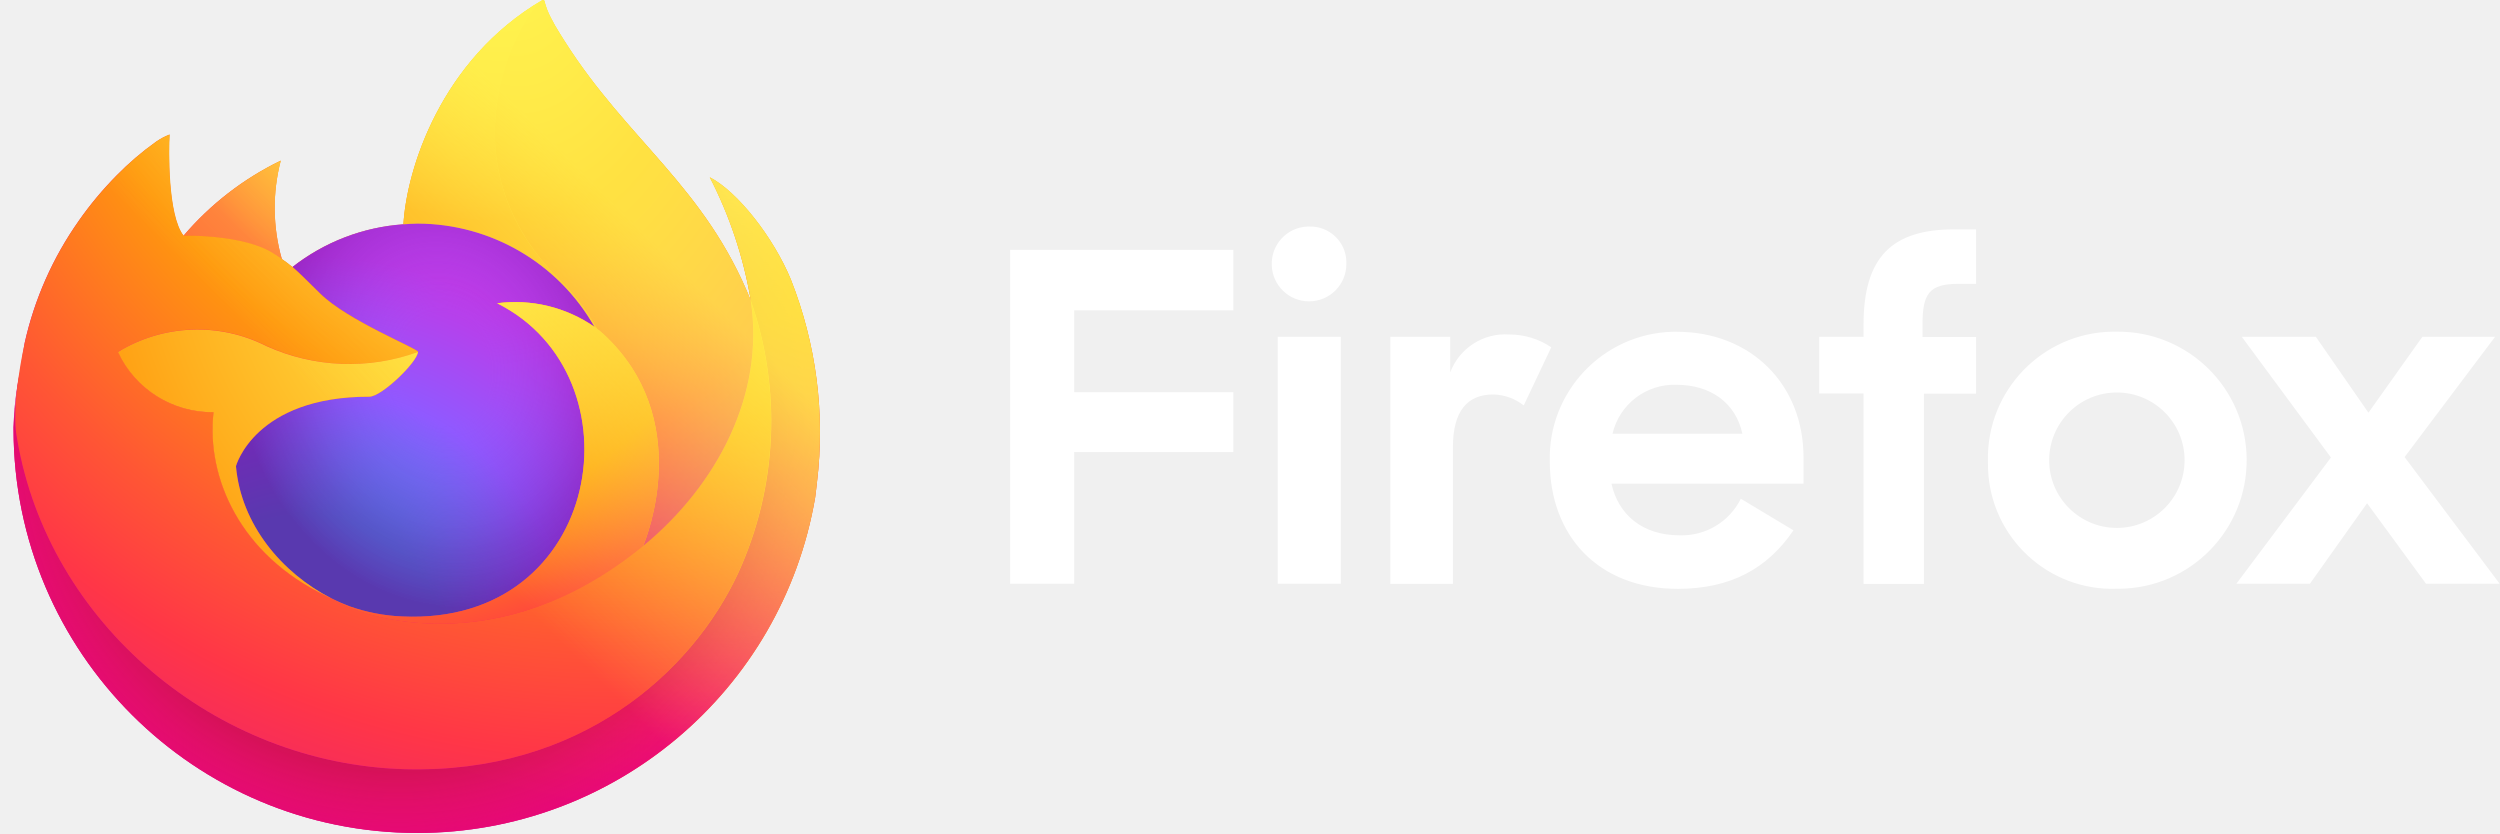
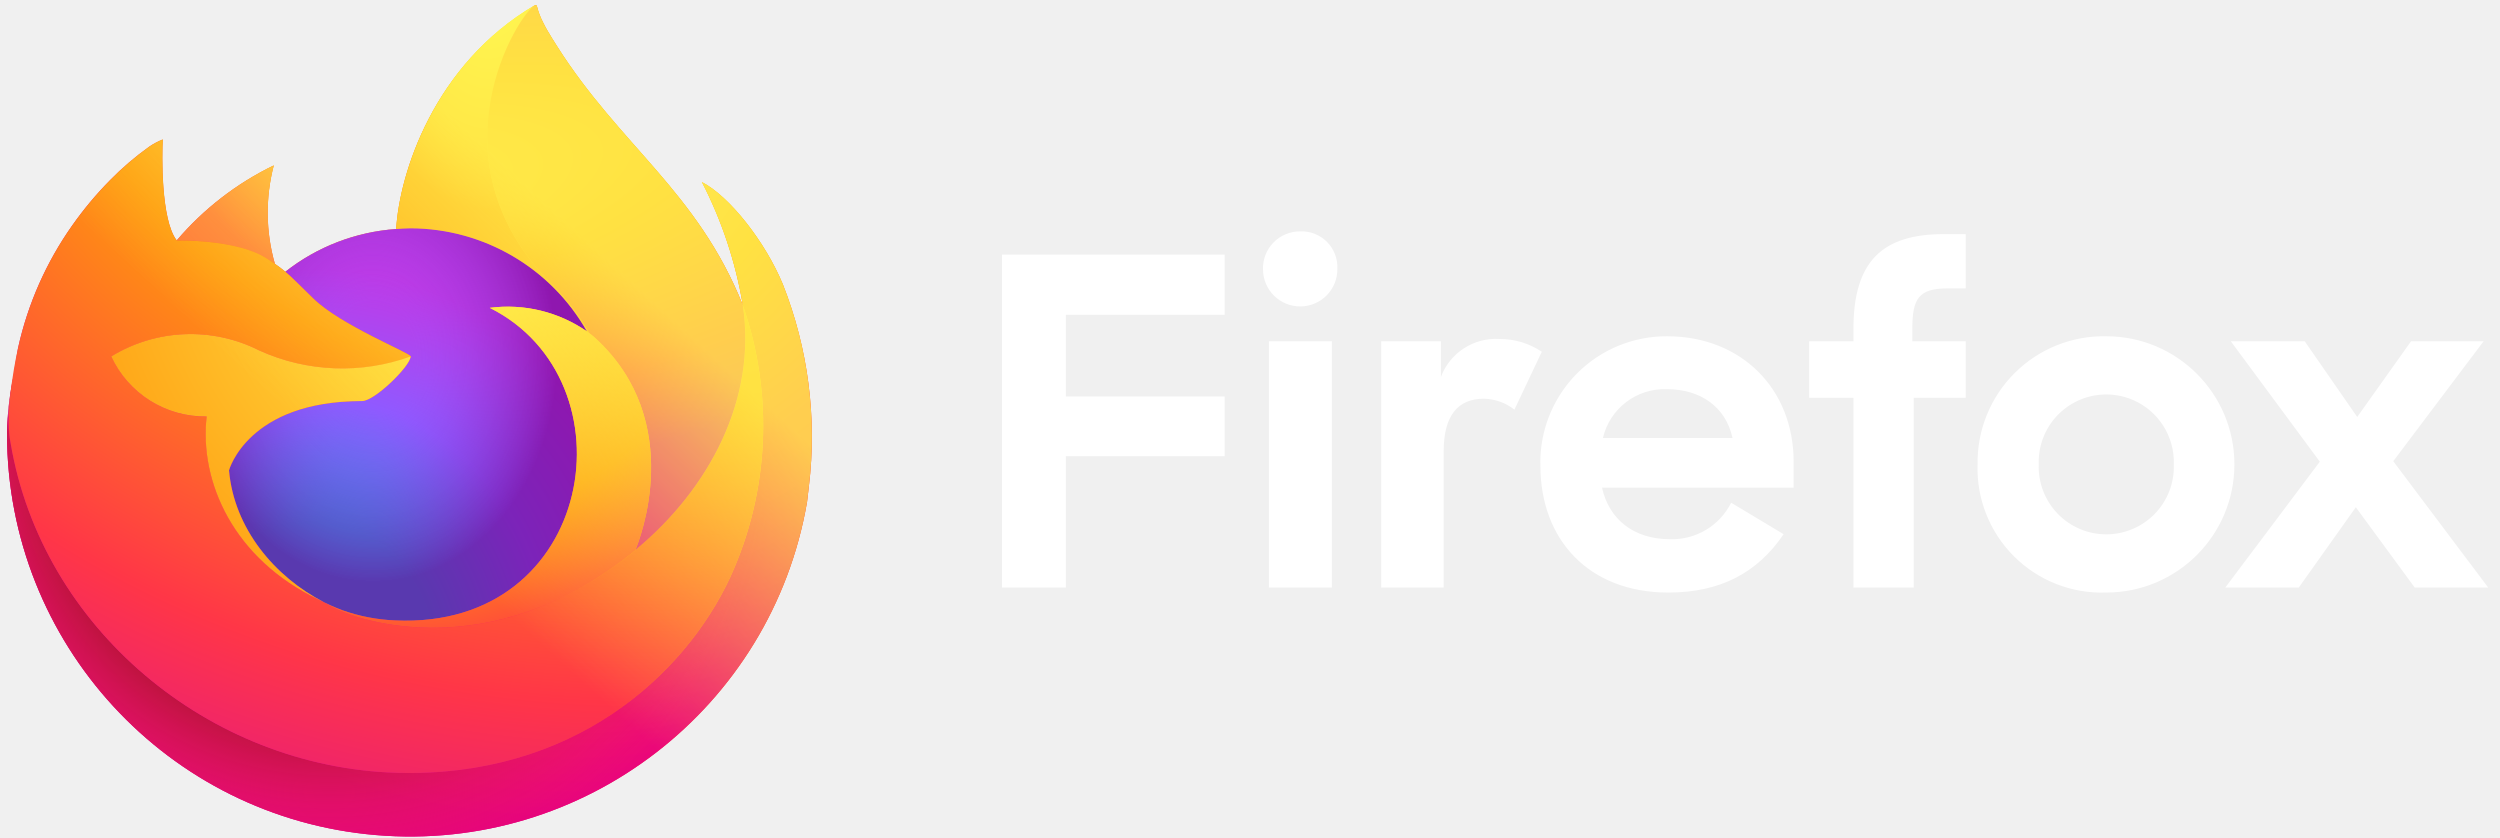
- <svg xmlns="http://www.w3.org/2000/svg" xml:space="preserve" width="240" height="80">
-   <linearGradient id="a" x1="70.781" x2="6.442" y1="69.612" y2="7.537" gradientTransform="matrix(1 0 0 -1 0 82)" gradientUnits="userSpaceOnUse">
-     <stop offset=".048" stop-color="#fff44f" />
-     <stop offset=".111" stop-color="#ffe847" />
-     <stop offset=".225" stop-color="#ffc830" />
-     <stop offset=".368" stop-color="#ff980e" />
-     <stop offset=".401" stop-color="#ff8b16" />
-     <stop offset=".462" stop-color="#ff672a" />
-     <stop offset=".534" stop-color="#ff3647" />
-     <stop offset=".705" stop-color="#e31587" />
-   </linearGradient>
-   <path fill="url(#a)" d="M75.92 26.83c-1.68-4.05-5.1-8.43-7.78-9.81 1.91 3.7 3.23 7.66 3.93 11.76l.01.07C67.69 17.92 60.26 13.52 54.19 3.93c-.31-.49-.62-.98-.91-1.48-.15-.26-.29-.53-.43-.8-.25-.49-.45-1-.58-1.53 0-.05-.04-.09-.09-.1-.02-.02-.04-.02-.07-.01-.01 0-.01.01-.02.01s-.02.01-.03.02l.01-.03c-9.74 5.7-13.04 16.25-13.34 21.53-3.89.27-7.6 1.7-10.67 4.11-.32-.27-.65-.52-1-.76-.88-3.09-.92-6.36-.11-9.47a28.7 28.7 0 0 0-9.33 7.21h-.02c-1.54-1.95-1.43-8.37-1.34-9.71-.45.18-.89.41-1.29.69-1.36.97-2.62 2.05-3.79 3.24-1.33 1.35-2.54 2.8-3.62 4.35v.01-.01a32.71 32.71 0 0 0-5.2 11.74l-.04.26c-.14.8-.27 1.61-.38 2.42 0 .03-.01.06-.01.08-.34 1.76-.55 3.55-.63 5.34v.2c.02 21.41 17.39 38.74 38.79 38.73 18.85-.02 34.96-13.59 38.16-32.17.07-.5.12-.99.18-1.5.8-6.6-.07-13.29-2.51-19.47zM31.25 57.17c.18.09.35.18.54.26l.03.02c-.2-.09-.39-.18-.57-.28zm40.83-28.31v-.04.04z" />
-   <radialGradient id="b" cx="-7907.187" cy="8597.121" r="80.797" gradientTransform="matrix(1 0 0 -1 7975 8606)" gradientUnits="userSpaceOnUse">
-     <stop offset=".129" stop-color="#ffbd4f" />
-     <stop offset=".186" stop-color="#ffac31" />
-     <stop offset=".247" stop-color="#ff9d17" />
-     <stop offset=".283" stop-color="#ff980e" />
-     <stop offset=".403" stop-color="#ff563b" />
-     <stop offset=".467" stop-color="#ff3750" />
-     <stop offset=".71" stop-color="#f5156c" />
-     <stop offset=".782" stop-color="#eb0878" />
-     <stop offset=".86" stop-color="#e50080" />
-   </radialGradient>
-   <path fill="url(#b)" d="M75.92 26.83c-1.68-4.05-5.1-8.43-7.78-9.81 1.91 3.7 3.23 7.66 3.93 11.76v.04l.01.04a35.05 35.05 0 0 1-1.21 26.16c-4.44 9.53-15.19 19.3-32.02 18.83-18.19-.52-34.21-14.01-37.2-31.69-.55-2.79 0-4.2.27-6.47a29.15 29.15 0 0 0-.62 5.35v.2c.02 21.41 17.39 38.74 38.79 38.72 18.85-.02 34.96-13.59 38.16-32.17.07-.5.12-.99.18-1.5.8-6.59-.07-13.28-2.51-19.46z" />
-   <radialGradient id="c" cx="-7936.711" cy="8564.089" r="80.797" gradientTransform="matrix(1 0 0 -1 7975 8606)" gradientUnits="userSpaceOnUse">
-     <stop offset=".3" stop-color="#960e18" />
-     <stop offset=".351" stop-color="#b11927" stop-opacity=".74" />
-     <stop offset=".435" stop-color="#db293d" stop-opacity=".343" />
-     <stop offset=".497" stop-color="#f5334b" stop-opacity=".094" />
-     <stop offset=".53" stop-color="#ff3750" stop-opacity="0" />
-   </radialGradient>
-   <path fill="url(#c)" d="M75.92 26.83c-1.68-4.05-5.1-8.43-7.78-9.81 1.91 3.7 3.23 7.66 3.93 11.76v.04l.01.04a35.05 35.05 0 0 1-1.21 26.16c-4.44 9.53-15.19 19.3-32.02 18.83-18.19-.52-34.21-14.01-37.2-31.69-.55-2.79 0-4.2.27-6.47a29.15 29.15 0 0 0-.62 5.35v.2c.02 21.41 17.39 38.74 38.79 38.72 18.85-.02 34.96-13.59 38.16-32.17.07-.5.12-.99.18-1.5.8-6.59-.07-13.28-2.51-19.46z" />
-   <radialGradient id="d" cx="-7926.97" cy="8615.457" r="58.532" gradientTransform="matrix(1 0 0 -1 7975 8606)" gradientUnits="userSpaceOnUse">
-     <stop offset=".132" stop-color="#fff44f" />
-     <stop offset=".252" stop-color="#ffdc3e" />
-     <stop offset=".506" stop-color="#ff9d12" />
-     <stop offset=".526" stop-color="#ff980e" />
-   </radialGradient>
-   <path fill="url(#d)" d="m57.08 31.39.24.18c-.97-1.73-2.19-3.31-3.6-4.69C41.68 14.82 50.57.75 52.06.03l.01-.02c-9.74 5.7-13.04 16.25-13.34 21.53.45-.03.9-.07 1.36-.07 7.04.01 13.53 3.8 16.99 9.92z" />
-   <radialGradient id="e" cx="-7945.648" cy="8542.984" r="38.471" gradientTransform="matrix(1 0 0 -1 7975 8606)" gradientUnits="userSpaceOnUse">
-     <stop offset=".353" stop-color="#3a8ee6" />
-     <stop offset=".472" stop-color="#5c79f0" />
-     <stop offset=".669" stop-color="#9059ff" />
-     <stop offset="1" stop-color="#c139e6" />
-   </radialGradient>
-   <path fill="url(#e)" d="M40.12 33.79c-.06.96-3.47 4.29-4.66 4.29-11.02 0-12.81 6.67-12.81 6.67.49 5.61 4.4 10.24 9.13 12.68.22.11.43.21.65.31.38.17.76.32 1.14.47 1.62.57 3.32.9 5.04.97 19.32.91 23.06-23.1 9.12-30.07 3.29-.43 6.62.38 9.35 2.27-3.47-6.12-9.95-9.9-16.98-9.92-.46 0-.91.04-1.36.07-3.89.27-7.6 1.7-10.67 4.11.59.5 1.26 1.17 2.66 2.55 2.63 2.6 9.38 5.29 9.39 5.6z" />
-   <radialGradient id="f" cx="-8073.593" cy="8509.324" r="20.397" gradientTransform="matrix(.972 -.235 -.275 -1.138 10230.3 7821.606)" gradientUnits="userSpaceOnUse">
-     <stop offset=".206" stop-color="#9059ff" stop-opacity="0" />
-     <stop offset=".278" stop-color="#8c4ff3" stop-opacity=".064" />
-     <stop offset=".747" stop-color="#7716a8" stop-opacity=".45" />
-     <stop offset=".975" stop-color="#6e008b" stop-opacity=".6" />
-   </radialGradient>
-   <path fill="url(#f)" d="M40.12 33.79c-.06.96-3.47 4.29-4.66 4.29-11.02 0-12.81 6.67-12.81 6.67.49 5.61 4.4 10.24 9.13 12.68.22.11.43.21.65.31.38.17.76.32 1.14.47 1.62.57 3.32.9 5.04.97 19.32.91 23.06-23.1 9.12-30.07 3.29-.43 6.62.38 9.35 2.27-3.47-6.12-9.95-9.9-16.98-9.92-.46 0-.91.04-1.36.07-3.89.27-7.6 1.7-10.67 4.11.59.5 1.26 1.17 2.66 2.55 2.63 2.6 9.38 5.29 9.39 5.6z" />
-   <radialGradient id="g" cx="-7937.731" cy="8600.427" r="27.676" gradientTransform="matrix(1 0 0 -1 7975 8606)" gradientUnits="userSpaceOnUse">
-     <stop offset="0" stop-color="#ffe226" />
-     <stop offset=".121" stop-color="#ffdb27" />
-     <stop offset=".295" stop-color="#ffc82a" />
-     <stop offset=".502" stop-color="#ffa930" />
-     <stop offset=".732" stop-color="#ff7e37" />
-     <stop offset=".792" stop-color="#ff7139" />
-   </radialGradient>
-   <path fill="url(#g)" d="M26.26 24.36c.31.2.57.37.8.53-.88-3.09-.92-6.36-.11-9.47a28.7 28.7 0 0 0-9.33 7.21c.2-.01 5.82-.11 8.64 1.73z" />
-   <radialGradient id="h" cx="-7915.977" cy="8617.981" r="118.081" gradientTransform="matrix(1 0 0 -1 7975 8606)" gradientUnits="userSpaceOnUse">
-     <stop offset=".113" stop-color="#fff44f" />
-     <stop offset=".456" stop-color="#ff980e" />
-     <stop offset=".622" stop-color="#ff5634" />
-     <stop offset=".716" stop-color="#ff3647" />
-     <stop offset=".904" stop-color="#e31587" />
-   </radialGradient>
-   <path fill="url(#h)" d="M1.65 42.16c2.99 17.67 19.01 31.17 37.19 31.68 16.83.48 27.58-9.29 32.02-18.83a35.147 35.147 0 0 0 1.21-26.16v-.04c0-.03-.01-.05 0-.04l.01.07c1.38 8.98-3.19 17.67-10.33 23.55l-.02.05c-13.91 11.33-27.22 6.83-29.91 5-.19-.09-.38-.18-.56-.28-8.11-3.88-11.46-11.26-10.74-17.6a9.955 9.955 0 0 1-9.18-5.78c4.33-2.65 9.72-2.87 14.25-.57 4.59 2.08 9.81 2.29 14.55.57-.01-.31-6.76-3-9.39-5.59-1.41-1.39-2.07-2.05-2.66-2.55-.32-.27-.65-.52-1-.76-.23-.16-.49-.33-.8-.53-2.83-1.84-8.45-1.74-8.64-1.73h-.02c-1.54-1.95-1.43-8.37-1.34-9.71-.45.18-.89.41-1.29.69-1.36.97-2.62 2.05-3.79 3.25a33.604 33.604 0 0 0-3.64 4.34v.01a32.71 32.71 0 0 0-5.2 11.74c-.02.08-1.39 6.1-.72 9.22z" />
-   <radialGradient id="i" cx="-8095.259" cy="10147.871" r="86.499" gradientTransform="matrix(.105 .995 .653 -.069 -5727.487 8749.57)" gradientUnits="userSpaceOnUse">
-     <stop offset="0" stop-color="#fff44f" />
-     <stop offset=".06" stop-color="#ffe847" />
-     <stop offset=".168" stop-color="#ffc830" />
-     <stop offset=".304" stop-color="#ff980e" />
-     <stop offset=".356" stop-color="#ff8b16" />
-     <stop offset=".455" stop-color="#ff672a" />
-     <stop offset=".57" stop-color="#ff3647" />
-     <stop offset=".737" stop-color="#e31587" />
-   </radialGradient>
-   <path fill="url(#i)" d="M53.72 26.87c1.41 1.39 2.63 2.97 3.6 4.7.21.16.41.32.58.48 8.79 8.1 4.18 19.55 3.84 20.37 7.14-5.88 11.7-14.58 10.33-23.56-4.38-10.94-11.81-15.34-17.88-24.93-.31-.49-.62-.98-.91-1.48-.15-.26-.29-.53-.43-.8-.25-.49-.45-1-.58-1.53 0-.05-.04-.09-.09-.1-.02-.02-.04-.02-.07-.01-.01 0-.01.01-.02.01s-.02.01-.03.02c-1.49.71-10.38 14.78 1.66 26.83z" />
-   <radialGradient id="j" cx="-7938.383" cy="8590.176" r="73.72" gradientTransform="matrix(1 0 0 -1 7975 8606)" gradientUnits="userSpaceOnUse">
-     <stop offset=".137" stop-color="#fff44f" />
-     <stop offset=".48" stop-color="#ff980e" />
-     <stop offset=".592" stop-color="#ff5634" />
-     <stop offset=".655" stop-color="#ff3647" />
-     <stop offset=".904" stop-color="#e31587" />
-   </radialGradient>
-   <path fill="url(#j)" d="M57.9 32.04c-.19-.17-.38-.33-.58-.48l-.24-.18c-2.73-1.89-6.06-2.7-9.35-2.27 13.94 6.97 10.2 30.97-9.12 30.07-1.72-.07-3.42-.4-5.04-.97a18.278 18.278 0 0 1-1.79-.78l.03.02c2.69 1.84 16 6.33 29.91-5l.02-.05c.35-.81 4.95-12.26-3.84-20.36z" />
-   <radialGradient id="k" cx="-7918.923" cy="8585.861" r="80.686" gradientTransform="matrix(1 0 0 -1 7975 8606)" gradientUnits="userSpaceOnUse">
-     <stop offset=".094" stop-color="#fff44f" />
-     <stop offset=".231" stop-color="#ffe141" />
-     <stop offset=".509" stop-color="#ffaf1e" />
-     <stop offset=".626" stop-color="#ff980e" />
-   </radialGradient>
-   <path fill="url(#k)" d="M22.65 44.75s1.79-6.67 12.81-6.67c1.19 0 4.6-3.33 4.66-4.29a19.297 19.297 0 0 1-14.55-.57c-4.53-2.3-9.92-2.08-14.25.57a9.971 9.971 0 0 0 9.18 5.78c-.72 6.34 2.63 13.72 10.74 17.6.18.09.35.18.54.26-4.73-2.44-8.64-7.07-9.13-12.68z" />
-   <linearGradient id="l" x1="70.009" x2="15.263" y1="69.943" y2="15.198" gradientTransform="matrix(1 0 0 -1 0 82)" gradientUnits="userSpaceOnUse">
-     <stop offset=".167" stop-color="#fff44f" stop-opacity=".8" />
-     <stop offset=".266" stop-color="#fff44f" stop-opacity=".634" />
-     <stop offset=".489" stop-color="#fff44f" stop-opacity=".217" />
-     <stop offset=".6" stop-color="#fff44f" stop-opacity="0" />
-   </linearGradient>
-   <path fill="url(#l)" d="M75.92 26.83c-1.68-4.05-5.1-8.43-7.78-9.81 1.91 3.7 3.23 7.66 3.93 11.76l.01.07C67.69 17.92 60.26 13.52 54.19 3.93c-.31-.49-.62-.98-.91-1.48-.15-.26-.29-.53-.43-.8-.25-.49-.45-1-.58-1.53 0-.05-.04-.09-.09-.1-.02-.02-.04-.02-.07-.01-.01 0-.01.01-.02.01s-.02.01-.03.02l.01-.03c-9.74 5.7-13.04 16.25-13.34 21.53.45-.03.9-.07 1.36-.07 7.03.01 13.52 3.8 16.98 9.92-2.73-1.89-6.06-2.7-9.35-2.27 13.94 6.97 10.2 30.97-9.12 30.07-1.72-.07-3.42-.4-5.04-.97a18.278 18.278 0 0 1-1.79-.78l.03.02c-.19-.09-.38-.18-.56-.28.18.09.35.18.54.26-4.73-2.45-8.64-7.07-9.13-12.68 0 0 1.79-6.67 12.81-6.67 1.19 0 4.6-3.33 4.66-4.29-.01-.31-6.76-3-9.39-5.59-1.41-1.39-2.07-2.05-2.66-2.55-.32-.27-.65-.52-1-.76-.88-3.09-.92-6.36-.11-9.47a28.7 28.7 0 0 0-9.33 7.21h-.02c-1.54-1.95-1.43-8.37-1.34-9.71-.45.18-.89.41-1.29.69-1.36.97-2.62 2.05-3.79 3.24-1.33 1.35-2.54 2.8-3.62 4.35v.01-.02a32.71 32.71 0 0 0-5.2 11.74l-.05.26c-.07.34-.4 2.07-.45 2.44 0 .03 0-.03 0 0-.3 1.79-.49 3.59-.57 5.4v.2c.02 21.41 17.39 38.74 38.79 38.73 18.85-.02 34.96-13.59 38.16-32.17.07-.5.12-.99.18-1.5.8-6.6-.07-13.29-2.51-19.47zm-3.85 1.99.01.04-.01-.04z" />
-   <path fill="#fff" d="M96.97 23.99h21.43v5.8h-15.28v7.86h15.28v5.75h-15.28v12.64h-6.15V23.99zm28.72-2.24a3.45 3.45 0 0 1 3.56 3.33v.27c0 1.98-1.6 3.58-3.58 3.58-1.94 0-3.54-1.55-3.58-3.49a3.568 3.568 0 0 1 3.42-3.69h.18zm-3.03 10.58h6.06v23.71h-6.06V32.33zm23.62 6.59a4.905 4.905 0 0 0-2.94-1.05c-2.46 0-3.86 1.58-3.86 5.05v13.13h-6.01V32.33h5.75v3.42a5.642 5.642 0 0 1 5.66-3.64c1.44 0 2.85.42 4.04 1.23l-2.64 5.58zm2.5 5.4c-.19-6.7 5.09-12.28 11.78-12.47.14 0 .28-.01.42 0 7.11 0 12.16 5.05 12.16 12.08v2.5H154.7c.66 2.99 2.99 4.96 6.54 4.96a6.33 6.33 0 0 0 5.88-3.51l5.05 3.03c-2.5 3.69-6.06 5.62-11.11 5.62-7.67-.01-12.28-5.14-12.28-12.21zm6.02-2.68h12.47c-.66-3.03-3.12-4.7-6.32-4.7a6.089 6.089 0 0 0-6.15 4.7zm19.84-9.31h4.26v-1.18c0-6.45 2.72-9.13 8.69-9.13h2.11v5.23h-1.71c-2.81 0-3.43.97-3.43 3.91v1.19h5.14v5.44h-5v18.27h-5.8V37.77h-4.26v-5.44zm16.2 11.85c-.11-6.7 5.23-12.23 11.94-12.34h.45c6.81-.06 12.39 5.41 12.45 12.23s-5.41 12.39-12.23 12.45h-.22c-6.6.24-12.14-4.92-12.38-11.52-.01-.27-.01-.54-.01-.82zm18.88 0a6.5 6.5 0 1 0-13 0 6.5 6.5 0 0 0 13 0zm14.05-.26-8.56-11.59h7.11l5.05 7.29 5.18-7.29h6.98l-8.69 11.55 9.13 12.16h-7.07l-5.66-7.73-5.49 7.73h-7.06l9.08-12.12z" />
+ <svg xmlns="http://www.w3.org/2000/svg" width="209" height="70" fill="none">
+   <path d="M65.436 23.746c-1.463-3.522-4.432-7.324-6.757-8.526a34.998 34.998 0 0 1 3.411 10.224l.006.057C58.288 16.006 51.83 12.177 46.555 3.84a41.128 41.128 0 0 1-.794-1.29 10.674 10.674 0 0 1-.371-.696 6.128 6.128 0 0 1-.502-1.334.087.087 0 0 0-.077-.087.12.12 0 0 0-.063 0c-.005 0-.012.008-.017.01-.005.002-.016.01-.024.013l.013-.023C36.259 5.388 33.388 14.56 33.124 19.147a16.85 16.85 0 0 0-9.27 3.573 10.07 10.07 0 0 0-.87-.66c-.767-2.686-.8-5.529-.094-8.232a24.948 24.948 0 0 0-8.108 6.266h-.015c-1.335-1.692-1.242-7.272-1.165-8.438a6.027 6.027 0 0 0-1.125.598 24.535 24.535 0 0 0-3.292 2.82 29.423 29.423 0 0 0-3.149 3.778v.005-.006a28.45 28.45 0 0 0-4.52 10.206l-.044.223a53.82 53.82 0 0 0-.332 2.103c0 .025-.005.049-.007.074A32.103 32.103 0 0 0 .586 36.1v.173a33.686 33.686 0 0 0 66.882 5.697c.057-.435.103-.865.153-1.304a34.64 34.64 0 0 0-2.185-16.921ZM26.613 50.113c.157.076.305.158.466.23l.024.015c-.164-.079-.327-.16-.49-.245ZM62.099 25.51v-.033l.006.036-.006-.003Z" fill="url(#a)" />
+   <path d="M65.436 23.747c-1.463-3.521-4.432-7.324-6.757-8.526a34.998 34.998 0 0 1 3.411 10.224v.033l.006.035a30.506 30.506 0 0 1-1.048 22.735c-3.86 8.283-13.205 16.774-27.833 16.361C17.41 64.161 3.491 52.434.89 37.073c-.473-2.423 0-3.65.238-5.62a25.096 25.096 0 0 0-.541 4.649v.174a33.686 33.686 0 0 0 66.882 5.696c.057-.435.103-.865.153-1.304a34.64 34.64 0 0 0-2.185-16.92Z" fill="url(#b)" />
+   <path d="M65.436 23.747c-1.463-3.521-4.432-7.324-6.757-8.526a34.998 34.998 0 0 1 3.411 10.224v.033l.006.035a30.506 30.506 0 0 1-1.048 22.735c-3.86 8.283-13.205 16.774-27.833 16.361C17.41 64.161 3.491 52.434.89 37.073c-.473-2.423 0-3.65.238-5.62a25.096 25.096 0 0 0-.541 4.649v.174a33.686 33.686 0 0 0 66.882 5.696c.057-.435.103-.865.153-1.304a34.64 34.64 0 0 0-2.185-16.92Z" fill="url(#c)" />
+   <path d="M49.064 27.701c.073.052.141.103.21.154-.846-1.5-1.9-2.874-3.13-4.08C35.676 13.304 43.402 1.07 44.705.449l.013-.019C36.256 5.384 33.385 14.555 33.12 19.142c.393-.027.782-.06 1.184-.06a17 17 0 0 1 14.76 8.62Z" fill="url(#d)" />
+   <path d="M34.33 29.797c-.055.838-3.015 3.728-4.05 3.728-9.579 0-11.134 5.794-11.134 5.794.425 4.88 3.825 8.898 7.935 11.024.187.095.376.186.568.271.33.146.66.281.99.405 1.41.5 2.887.784 4.382.846 16.789.787 20.041-20.077 7.926-26.131 2.858-.372 5.752.33 8.122 1.972a17 17 0 0 0-14.76-8.62c-.4 0-.79.034-1.184.06a16.85 16.85 0 0 0-9.27 3.574c.514.434 1.094 1.015 2.315 2.219 2.286 2.251 8.148 4.584 8.16 4.858Z" fill="url(#e)" />
+   <path d="M34.33 29.797c-.055.838-3.015 3.728-4.05 3.728-9.579 0-11.134 5.794-11.134 5.794.425 4.88 3.825 8.898 7.935 11.024.187.095.376.186.568.271.33.146.66.281.99.405 1.41.5 2.887.784 4.382.846 16.789.787 20.041-20.077 7.926-26.131 2.858-.372 5.752.33 8.122 1.972a17 17 0 0 0-14.76-8.62c-.4 0-.79.034-1.184.06a16.85 16.85 0 0 0-9.27 3.574c.514.434 1.094 1.015 2.315 2.219 2.286 2.251 8.148 4.584 8.16 4.858Z" fill="url(#f)" />
+   <path d="M22.28 21.601c.236.15.467.303.696.462-.767-2.687-.8-5.53-.095-8.234a24.95 24.95 0 0 0-8.108 6.267c.165-.005 5.05-.092 7.508 1.505Z" fill="url(#g)" />
+   <path d="M.894 37.072c2.6 15.36 16.521 27.088 32.326 27.536 14.627.414 23.972-8.078 27.833-16.361A30.506 30.506 0 0 0 62.1 25.512v-.032c0-.025-.005-.04 0-.032l.006.056c1.195 7.803-2.773 15.361-8.977 20.473l-.02.043c-12.087 9.845-23.655 5.94-25.997 4.346-.163-.078-.326-.16-.49-.245-7.047-3.368-9.959-9.79-9.335-15.296a8.65 8.65 0 0 1-7.98-5.02 12.704 12.704 0 0 1 12.385-.496 16.774 16.774 0 0 0 12.647.497c-.013-.274-5.875-2.608-8.16-4.859-1.222-1.203-1.802-1.783-2.315-2.218a10.05 10.05 0 0 0-.87-.66c-.23-.155-.462-.309-.695-.46-2.457-1.598-7.343-1.51-7.505-1.506h-.015c-1.335-1.692-1.241-7.272-1.165-8.438a6.021 6.021 0 0 0-1.124.598 24.534 24.534 0 0 0-3.293 2.82 29.415 29.415 0 0 0-3.162 3.77v.005-.007a28.449 28.449 0 0 0-4.519 10.207c-.016.068-1.213 5.3-.623 8.014Z" fill="url(#h)" />
+   <path d="M46.147 23.779a18.339 18.339 0 0 1 3.129 4.085c.174.13.343.268.505.414 7.637 7.04 3.635 16.99 3.337 17.7 6.204-5.112 10.169-12.67 8.977-20.473-3.81-9.5-10.268-13.328-15.543-21.664a40.94 40.94 0 0 1-.794-1.29 10.674 10.674 0 0 1-.37-.696 6.128 6.128 0 0 1-.503-1.334.087.087 0 0 0-.077-.087.12.12 0 0 0-.063 0c-.004 0-.011.008-.017.01-.005.002-.016.01-.024.013-1.303.618-9.028 12.85 1.443 23.322Z" fill="url(#i)" />
+   <path d="M49.782 28.276a6.995 6.995 0 0 0-.505-.413c-.068-.052-.136-.103-.209-.154a11.63 11.63 0 0 0-8.122-1.972c12.116 6.058 8.865 26.918-7.925 26.13a14.98 14.98 0 0 1-4.384-.845c-.33-.123-.659-.258-.989-.405a12.526 12.526 0 0 1-.568-.27l.024.014c2.341 1.598 13.906 5.503 25.997-4.346l.019-.043c.301-.704 4.303-10.658-3.338-17.696Z" fill="url(#j)" />
+   <path d="M19.144 39.321s1.555-5.794 11.134-5.794c1.035 0 3.997-2.89 4.05-3.728a16.774 16.774 0 0 1-12.647-.497 12.706 12.706 0 0 0-12.384.497 8.651 8.651 0 0 0 7.98 5.019c-.625 5.508 2.287 11.929 9.334 15.297.158.075.306.157.467.229-4.113-2.125-7.51-6.144-7.934-11.023Z" fill="url(#k)" />
+   <path d="M65.436 23.746c-1.463-3.522-4.432-7.324-6.757-8.526a34.998 34.998 0 0 1 3.411 10.224l.006.057C58.288 16.006 51.83 12.177 46.555 3.84a41.128 41.128 0 0 1-.794-1.29 10.674 10.674 0 0 1-.371-.696 6.128 6.128 0 0 1-.502-1.334.087.087 0 0 0-.077-.087.12.12 0 0 0-.063 0c-.005 0-.012.008-.017.01-.005.002-.016.01-.024.013l.013-.023C36.259 5.388 33.388 14.56 33.124 19.147c.393-.027.782-.06 1.184-.06a17 17 0 0 1 14.76 8.619 11.63 11.63 0 0 0-8.123-1.972c12.116 6.057 8.865 26.918-7.925 26.13a14.98 14.98 0 0 1-4.383-.845c-.33-.123-.66-.258-.99-.405a12.526 12.526 0 0 1-.568-.271l.024.015c-.164-.079-.327-.16-.49-.245.157.076.305.158.466.23-4.113-2.126-7.51-6.145-7.934-11.024 0 0 1.555-5.794 11.134-5.794 1.035 0 3.998-2.89 4.05-3.728-.013-.274-5.875-2.608-8.16-4.858-1.222-1.204-1.801-1.784-2.315-2.22a10.07 10.07 0 0 0-.87-.658c-.767-2.687-.8-5.53-.094-8.233a24.948 24.948 0 0 0-8.108 6.266h-.015c-1.335-1.692-1.242-7.272-1.165-8.438a6.027 6.027 0 0 0-1.125.598 24.535 24.535 0 0 0-3.292 2.82 29.423 29.423 0 0 0-3.149 3.778v.005-.006a28.45 28.45 0 0 0-4.52 10.206l-.044.223a57.487 57.487 0 0 0-.389 2.125c0 .024 0-.026 0 0A39.193 39.193 0 0 0 .586 36.1v.173a33.686 33.686 0 0 0 66.882 5.697c.057-.435.103-.865.153-1.304a34.64 34.64 0 0 0-2.185-16.921Zm-3.342 1.73.007.036-.007-.036Z" fill="url(#l)" />
+   <path d="M83.766 21.286h18.615v5.032H89.106v6.824h13.275v4.994H89.106v10.98h-5.34v-27.83Zm24.948-1.944a2.988 2.988 0 0 1 2.229.888 2.997 2.997 0 0 1 .86 2.24 3.104 3.104 0 0 1-3.07 3.148 3.111 3.111 0 0 1-3.147-3.07 3.094 3.094 0 0 1 .876-2.274 3.093 3.093 0 0 1 2.252-.93v-.002Zm-2.632 9.187h5.264v20.587h-5.264V28.53Zm20.523 5.718a4.262 4.262 0 0 0-2.556-.915c-2.136 0-3.357 1.372-3.357 4.384v11.4h-5.226V28.531h4.997v2.973a4.91 4.91 0 0 1 4.921-3.164 6.252 6.252 0 0 1 3.51 1.067l-2.289 4.84Zm2.172 4.693a10.542 10.542 0 0 1 6.482-10.017 10.54 10.54 0 0 1 4.122-.81c6.179 0 10.566 4.385 10.566 10.484v2.173h-16.018c.572 2.592 2.594 4.308 5.684 4.308a5.524 5.524 0 0 0 5.112-3.05l4.386 2.63c-2.172 3.203-5.264 4.88-9.647 4.88-6.68-.006-10.685-4.462-10.685-10.6l-.002.002Zm5.226-2.325h10.836c-.572-2.63-2.708-4.08-5.493-4.08a5.29 5.29 0 0 0-5.341 4.077l-.002.003Zm17.243-8.083h3.701v-1.03c0-5.605 2.365-7.93 7.552-7.93h1.834v4.537h-1.488c-2.441 0-2.975.838-2.975 3.39v1.03h4.463v4.726h-4.345v15.861h-5.041V33.257h-3.701v-4.725Zm14.08 10.292a10.544 10.544 0 0 1 10.758-10.712 10.71 10.71 0 0 1 0 21.424 10.385 10.385 0 0 1-10.76-10.713l.002.001Zm16.404 0a5.656 5.656 0 0 0-3.439-5.398 5.648 5.648 0 0 0-7.853 5.398 5.656 5.656 0 0 0 1.582 4.122 5.64 5.64 0 0 0 4.064 1.725 5.648 5.648 0 0 0 5.646-5.847Zm12.206-.229-7.44-10.064h6.179l4.388 6.328 4.501-6.328h6.065l-7.553 10.025 7.935 10.56h-6.142l-4.921-6.71-4.768 6.71h-6.142l7.898-10.52Z" fill="#fff" />
+   <defs>
+     <radialGradient id="b" cx="0" cy="0" r="1" gradientUnits="userSpaceOnUse" gradientTransform="matrix(68.901 0 0 70.0305 47.561 8.276)">
+       <stop offset=".13" stop-color="#FFBD4F" />
+       <stop offset=".28" stop-color="#FF980E" />
+       <stop offset=".47" stop-color="#FF3750" />
+       <stop offset=".78" stop-color="#EB0878" />
+       <stop offset=".86" stop-color="#E50080" />
+     </radialGradient>
+     <radialGradient id="c" cx="0" cy="0" r="1" gradientUnits="userSpaceOnUse" gradientTransform="matrix(70.6235 0 0 70.0305 27.495 37.106)">
+       <stop offset=".3" stop-color="#960E18" />
+       <stop offset=".35" stop-color="#B11927" stop-opacity=".74" />
+       <stop offset=".43" stop-color="#DB293D" stop-opacity=".34" />
+       <stop offset=".5" stop-color="#F5334B" stop-opacity=".09" />
+       <stop offset=".53" stop-color="#FF3750" stop-opacity="0" />
+     </radialGradient>
+     <radialGradient id="d" cx="0" cy="0" r="1" gradientUnits="userSpaceOnUse" gradientTransform="matrix(22.6137 0 0 38.3952 40.874 -2.86)">
+       <stop offset=".13" stop-color="#FFF44F" />
+       <stop offset=".53" stop-color="#FF980E" />
+     </radialGradient>
+     <radialGradient id="e" cx="0" cy="0" r="1" gradientUnits="userSpaceOnUse" gradientTransform="matrix(29.9221 0 0 32.7997 25.957 55.203)">
+       <stop offset=".35" stop-color="#3A8EE6" />
+       <stop offset=".67" stop-color="#9059FF" />
+       <stop offset="1" stop-color="#C139E6" />
+     </radialGradient>
+     <radialGradient id="f" cx="0" cy="0" r="1" gradientUnits="userSpaceOnUse" gradientTransform="matrix(15.8886 0 0 19.3518 31.181 29.91)">
+       <stop offset=".21" stop-color="#9059FF" stop-opacity="0" />
+       <stop offset=".97" stop-color="#6E008B" stop-opacity=".6" />
+     </radialGradient>
+     <radialGradient id="g" cx="0" cy="0" r="1" gradientUnits="userSpaceOnUse" gradientTransform="matrix(23.788 0 0 23.8762 32 5.596)">
+       <stop offset=".1" stop-color="#FFE226" />
+       <stop offset=".79" stop-color="#FF7139" />
+     </radialGradient>
+     <radialGradient id="h" cx="0" cy="0" r="1" gradientUnits="userSpaceOnUse" gradientTransform="matrix(113.541 0 0 95.3227 53.716 -10.047)">
+       <stop offset=".11" stop-color="#FFF44F" />
+       <stop offset=".46" stop-color="#FF980E" />
+       <stop offset=".72" stop-color="#FF3647" />
+       <stop offset=".9" stop-color="#E31587" />
+     </radialGradient>
+     <radialGradient id="i" cx="0" cy="0" r="1" gradientUnits="userSpaceOnUse" gradientTransform="rotate(77.395 -6.67 18.165) scale(36.0328 155.893)">
+       <stop stop-color="#FFF44F" />
+       <stop offset=".3" stop-color="#FF980E" />
+       <stop offset=".57" stop-color="#FF3647" />
+       <stop offset=".74" stop-color="#E31587" />
+     </radialGradient>
+     <radialGradient id="j" cx="0" cy="0" r="1" gradientUnits="userSpaceOnUse" gradientTransform="matrix(65.2128 0 0 63.993 32.25 14.232)">
+       <stop offset=".14" stop-color="#FFF44F" />
+       <stop offset=".48" stop-color="#FF980E" />
+       <stop offset=".66" stop-color="#FF3647" />
+       <stop offset=".9" stop-color="#E31587" />
+     </radialGradient>
+     <radialGradient id="k" cx="0" cy="0" r="1" gradientUnits="userSpaceOnUse" gradientTransform="matrix(78.3738 0 0 70.1862 49.172 17.903)">
+       <stop offset=".09" stop-color="#FFF44F" />
+       <stop offset=".63" stop-color="#FF980E" />
+     </radialGradient>
+     <linearGradient id="a" x1="59.293" y1="11.203" x2="5.22" y2="63.384" gradientUnits="userSpaceOnUse">
+       <stop offset=".05" stop-color="#FFF44F" />
+       <stop offset=".37" stop-color="#FF980E" />
+       <stop offset=".53" stop-color="#FF3647" />
+       <stop offset=".7" stop-color="#E31587" />
+     </linearGradient>
+     <linearGradient id="l" x1="54.415" y1="10.16" x2="11.178" y2="57.421" gradientUnits="userSpaceOnUse">
+       <stop offset=".17" stop-color="#FFF44F" stop-opacity=".8" />
+       <stop offset=".6" stop-color="#FFF44F" stop-opacity="0" />
+     </linearGradient>
+   </defs>
</svg>
